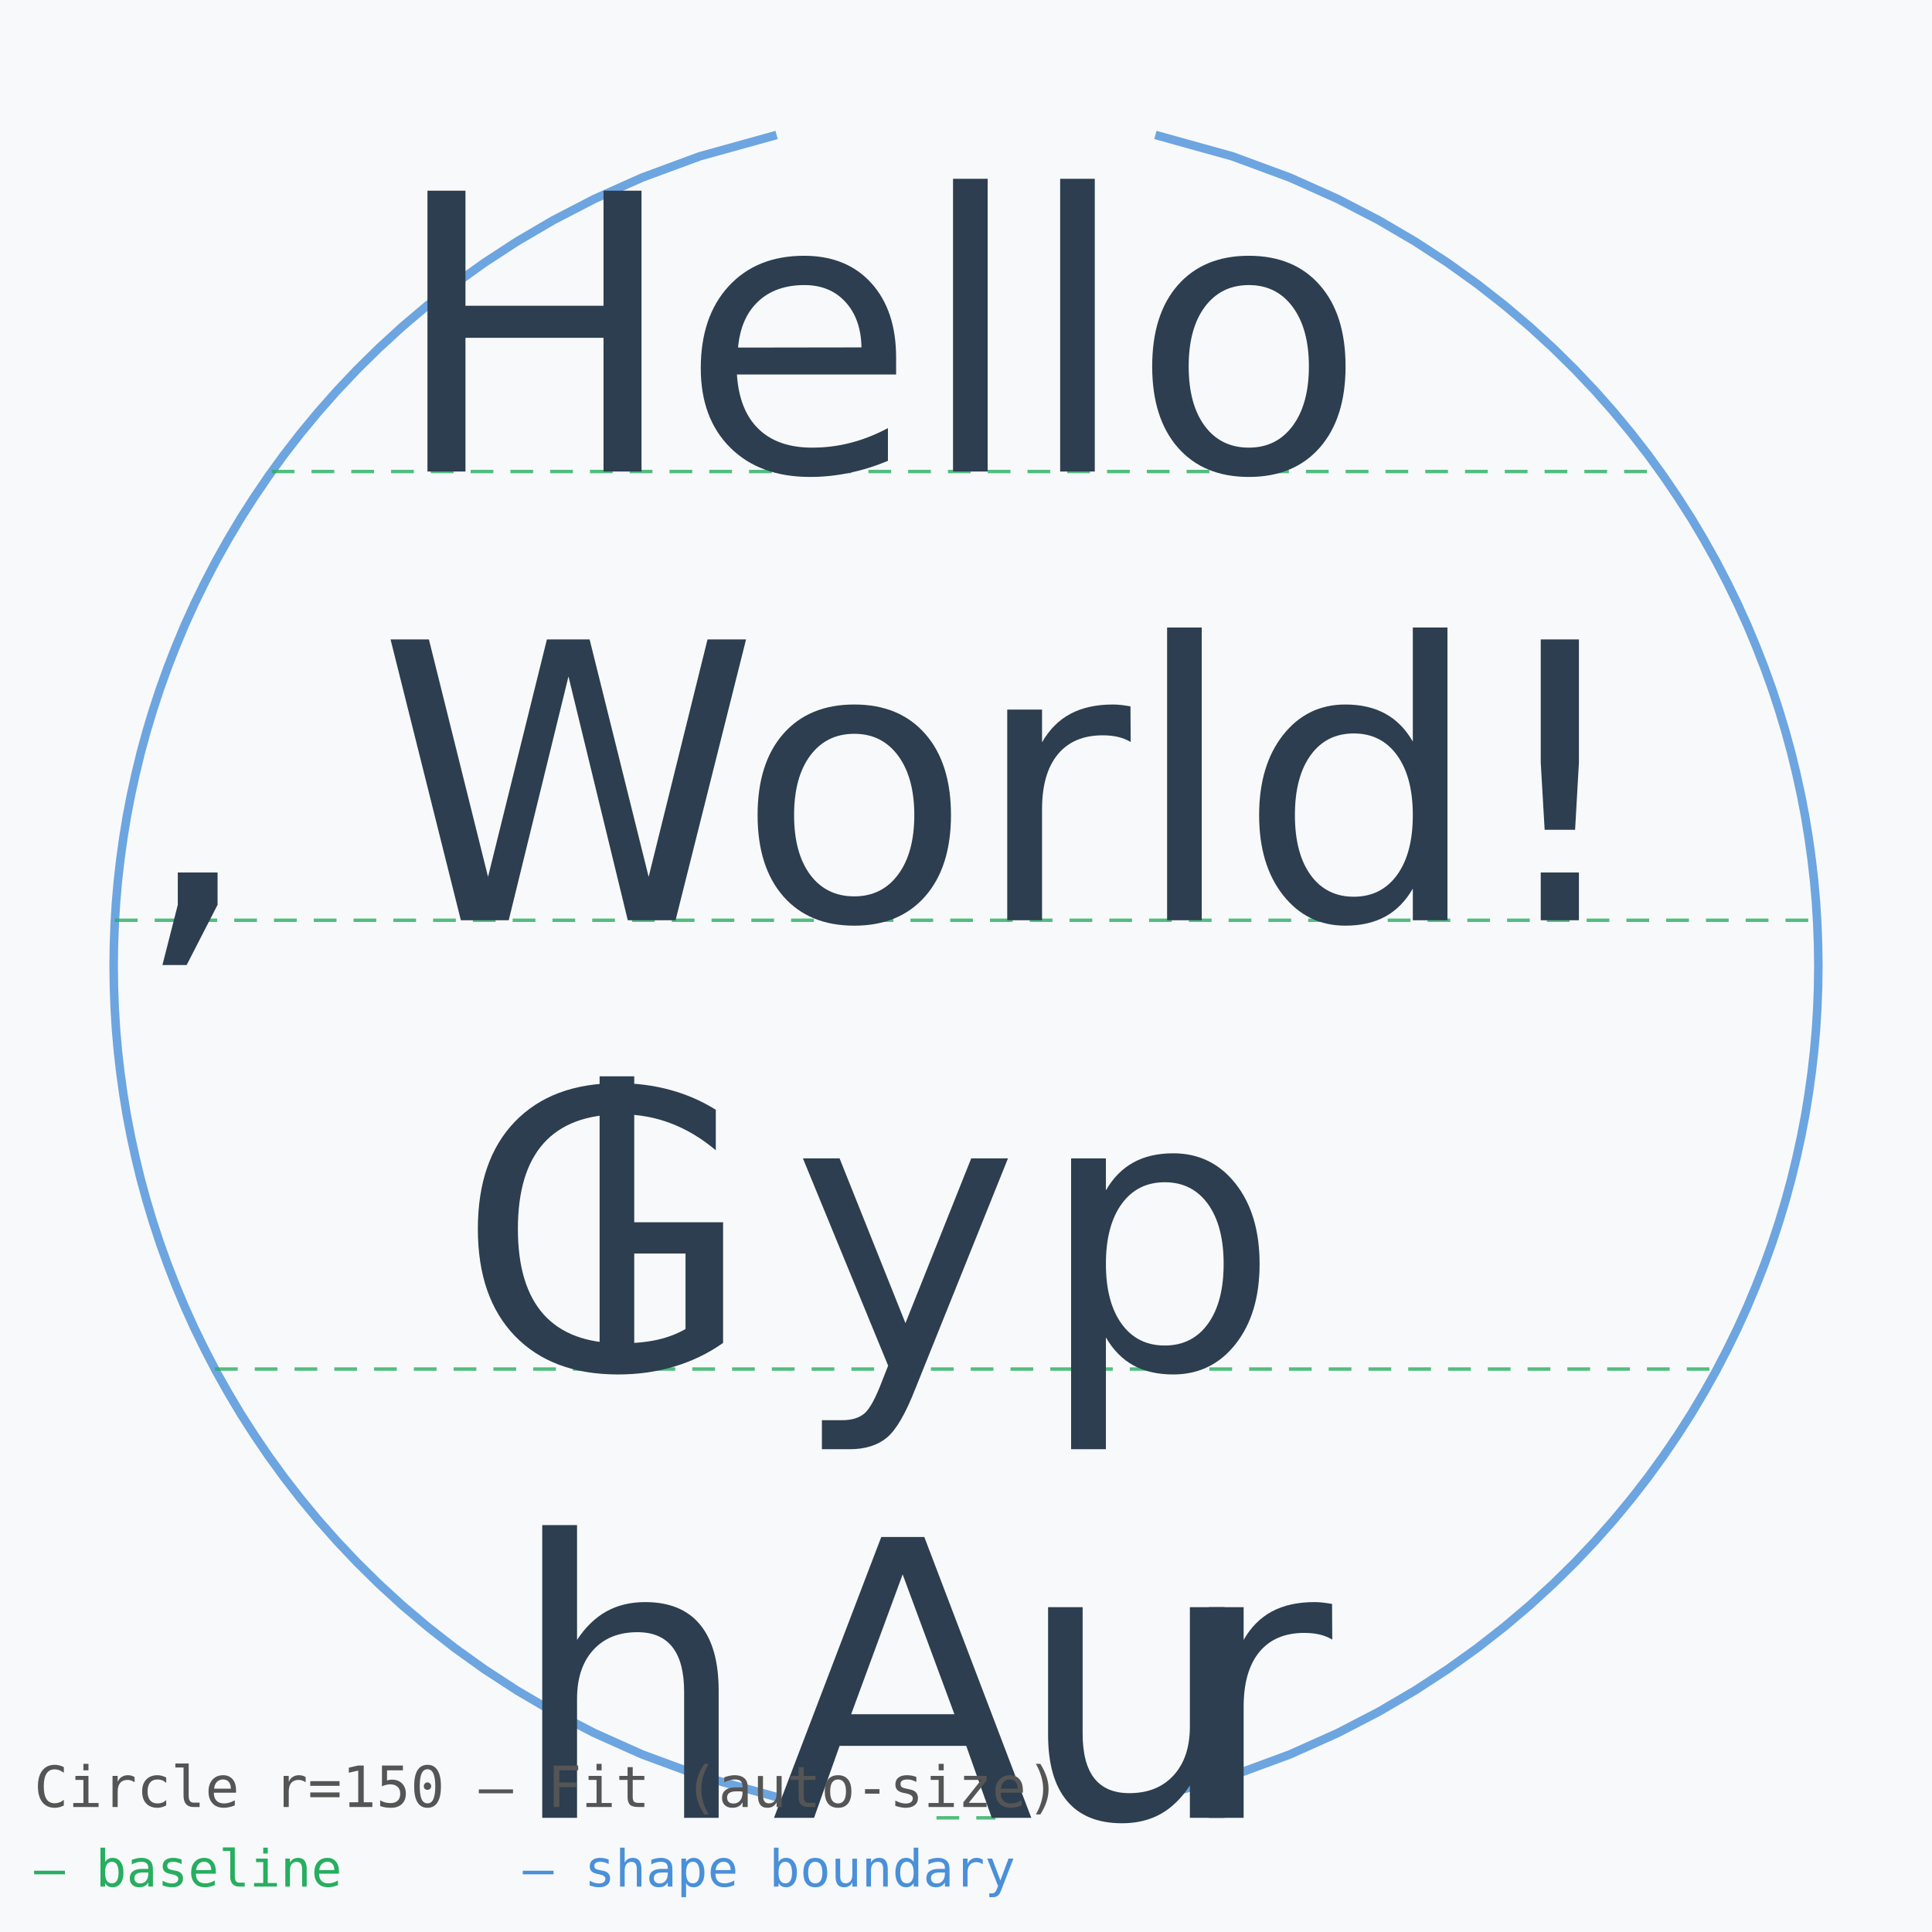
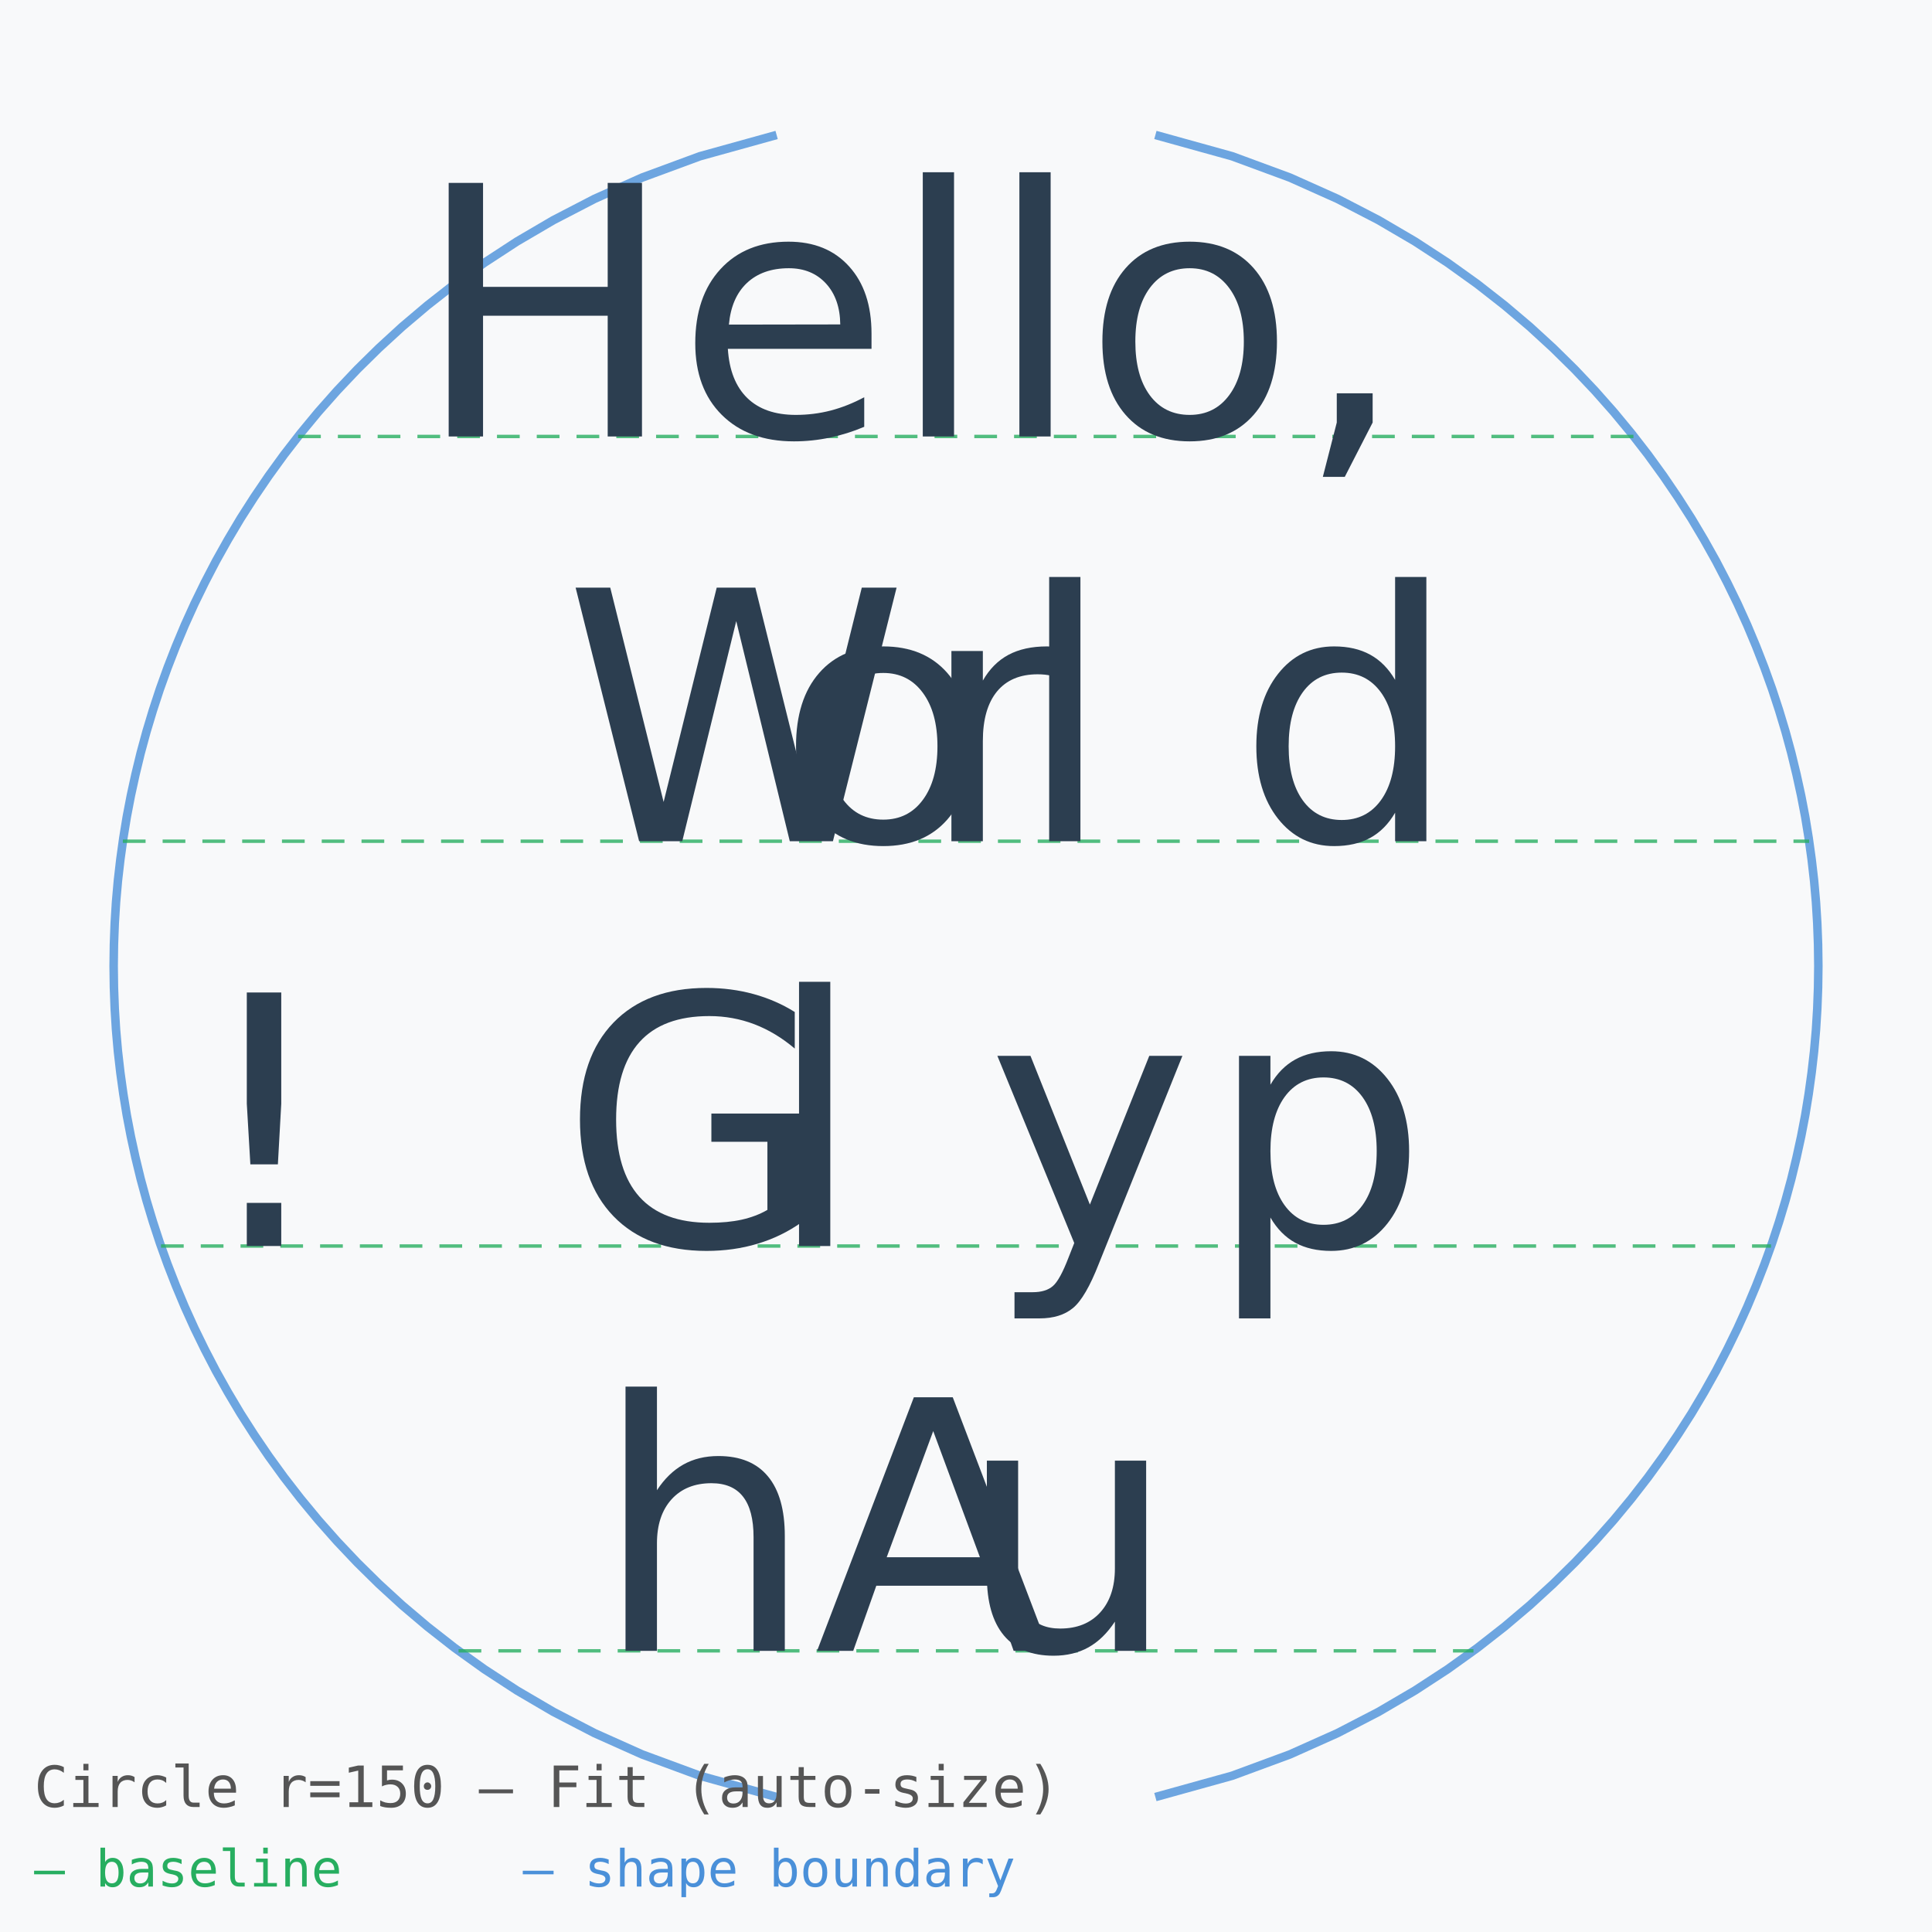
<svg xmlns="http://www.w3.org/2000/svg" width="340" height="340" viewBox="0 0 340 340">
  <rect width="100%" height="100%" fill="#f8f9fa" />
  <g transform="translate(20.00,20.00)">
    <polyline points="116.67,3.75 103.16,7.50 93.00,11.25 84.62,15.00 77.38,18.75 70.98,22.50 65.23,26.25 60.00,30.00 55.21,33.75 50.78,37.50 46.69,41.25 42.88,45.00 39.33,48.75 36.01,52.50 32.91,56.25 30.00,60.00 27.28,63.75 24.73,67.50 22.33,71.25 20.10,75.00 18.00,78.75 16.05,82.50 14.22,86.25 12.52,90.00 10.95,93.75 9.49,97.50 8.14,101.25 6.91,105.00 5.78,108.75 4.76,112.50 3.85,116.25 3.03,120.00 2.31,123.75 1.70,127.50 1.18,131.25 0.75,135.00 0.42,138.75 0.19,142.50 0.05,146.25 0.00,150.00 0.05,153.75 0.19,157.50 0.42,161.25 0.75,165.00 1.18,168.75 1.70,172.50 2.31,176.25 3.03,180.00 3.85,183.75 4.76,187.50 5.78,191.25 6.91,195.00 8.14,198.75 9.49,202.50 10.95,206.25 12.52,210.00 14.22,213.75 16.05,217.50 18.00,221.25 20.10,225.00 22.33,228.75 24.73,232.50 27.28,236.25 30.00,240.00 32.91,243.75 36.01,247.50 39.33,251.25 42.88,255.00 46.69,258.75 50.78,262.50 55.21,266.25 60.00,270.00 65.23,273.75 70.98,277.50 77.38,281.25 84.62,285.00 93.00,288.75 103.16,292.50 116.67,296.25" fill="none" stroke="#4a90d9" stroke-width="1.5" opacity="0.8" />
    <polyline points="183.33,3.75 196.84,7.50 207.00,11.25 215.38,15.00 222.62,18.75 229.02,22.50 234.77,26.25 240.00,30.00 244.79,33.75 249.22,37.50 253.31,41.25 257.12,45.00 260.67,48.75 263.99,52.50 267.09,56.25 270.00,60.00 272.72,63.75 275.27,67.50 277.67,71.25 279.90,75.00 282.00,78.75 283.95,82.50 285.78,86.25 287.48,90.00 289.05,93.75 290.51,97.50 291.86,101.25 293.09,105.00 294.22,108.75 295.24,112.50 296.15,116.25 296.97,120.00 297.69,123.75 298.30,127.50 298.82,131.25 299.25,135.00 299.58,138.75 299.81,142.50 299.95,146.25 300.00,150.00 299.95,153.75 299.81,157.50 299.58,161.25 299.25,165.00 298.82,168.75 298.30,172.50 297.69,176.25 296.97,180.00 296.15,183.75 295.24,187.50 294.22,191.25 293.09,195.00 291.86,198.75 290.51,202.50 289.05,206.25 287.48,210.00 285.78,213.75 283.95,217.50 282.00,221.25 279.90,225.00 277.67,228.75 275.27,232.50 272.72,236.25 270.00,240.00 267.09,243.75 263.99,247.50 260.67,251.25 257.12,255.00 253.31,258.75 249.22,262.50 244.79,266.25 240.00,270.00 234.77,273.75 229.02,277.50 222.62,281.25 215.38,285.00 207.00,288.75 196.84,292.50 183.33,296.25" fill="none" stroke="#4a90d9" stroke-width="1.5" opacity="0.8" />
-     <line x1="27.82" y1="62.98" x2="272.18" y2="62.98" stroke="#27ae60" stroke-width="0.6" stroke-dasharray="4,3" opacity="0.8" />
-     <line x1="0.22" y1="141.95" x2="299.78" y2="141.95" stroke="#27ae60" stroke-width="0.6" stroke-dasharray="4,3" opacity="0.8" />
-     <line x1="17.83" y1="220.93" x2="282.17" y2="220.93" stroke="#27ae60" stroke-width="0.6" stroke-dasharray="4,3" opacity="0.8" />
-     <line x1="144.81" y1="299.91" x2="155.19" y2="299.91" stroke="#27ae60" stroke-width="0.6" stroke-dasharray="4,3" opacity="0.8" />
-     <text x="48.57" y="62.98" font-family="DejaVu Sans,Arial,sans-serif" font-size="67.8" fill="#2c3e50">H</text>
-     <text x="99.59" y="62.98" font-family="DejaVu Sans,Arial,sans-serif" font-size="67.8" fill="#2c3e50">e</text>
-     <text x="141.33" y="62.98" font-family="DejaVu Sans,Arial,sans-serif" font-size="67.8" fill="#2c3e50">l</text>
-     <text x="160.18" y="62.98" font-family="DejaVu Sans,Arial,sans-serif" font-size="67.8" fill="#2c3e50">l</text>
-     <text x="179.03" y="62.98" font-family="DejaVu Sans,Arial,sans-serif" font-size="67.8" fill="#2c3e50">o</text>
-     <text x="3.35" y="141.95" font-family="DejaVu Sans,Arial,sans-serif" font-size="67.8" fill="#2c3e50">,</text>
-     <text x="24.92" y="141.95" font-family="DejaVu Sans,Arial,sans-serif" font-size="67.8" fill="#2c3e50"> </text>
-     <text x="46.48" y="141.95" font-family="DejaVu Sans,Arial,sans-serif" font-size="67.8" fill="#2c3e50">W</text>
-     <text x="109.59" y="141.95" font-family="DejaVu Sans,Arial,sans-serif" font-size="67.8" fill="#2c3e50">o</text>
-     <text x="151.10" y="141.95" font-family="DejaVu Sans,Arial,sans-serif" font-size="67.8" fill="#2c3e50">r</text>
-     <text x="179.00" y="141.95" font-family="DejaVu Sans,Arial,sans-serif" font-size="67.8" fill="#2c3e50">l</text>
-     <text x="197.85" y="141.95" font-family="DejaVu Sans,Arial,sans-serif" font-size="67.8" fill="#2c3e50">d</text>
-     <text x="240.91" y="141.95" font-family="DejaVu Sans,Arial,sans-serif" font-size="67.8" fill="#2c3e50">!</text>
-     <text x="7.70" y="220.93" font-family="DejaVu Sans,Arial,sans-serif" font-size="67.8" fill="#2c3e50"> </text>
-     <text x="60.28" y="220.93" font-family="DejaVu Sans,Arial,sans-serif" font-size="67.8" fill="#2c3e50">G</text>
-     <text x="79.13" y="220.93" font-family="DejaVu Sans,Arial,sans-serif" font-size="67.8" fill="#2c3e50">l</text>
-     <text x="119.28" y="220.93" font-family="DejaVu Sans,Arial,sans-serif" font-size="67.8" fill="#2c3e50">y</text>
-     <text x="162.34" y="220.93" font-family="DejaVu Sans,Arial,sans-serif" font-size="67.8" fill="#2c3e50">p</text>
-     <text x="69.27" y="299.91" font-family="DejaVu Sans,Arial,sans-serif" font-size="67.8" fill="#2c3e50">h</text>
-     <text x="115.68" y="299.91" font-family="DejaVu Sans,Arial,sans-serif" font-size="67.8" fill="#2c3e50">A</text>
-     <text x="158.68" y="299.91" font-family="DejaVu Sans,Arial,sans-serif" font-size="67.8" fill="#2c3e50">u</text>
-     <text x="186.58" y="299.91" font-family="DejaVu Sans,Arial,sans-serif" font-size="67.8" fill="#2c3e50">r</text>
+     <line x1="32.46" y1="56.81" x2="267.54" y2="56.81" stroke="#27ae60" stroke-width="0.6" stroke-dasharray="4,3" opacity="0.8" />
+     <line x1="1.62" y1="128.04" x2="298.38" y2="128.04" stroke="#27ae60" stroke-width="0.6" stroke-dasharray="4,3" opacity="0.8" />
+     <line x1="8.33" y1="199.28" x2="291.67" y2="199.28" stroke="#27ae60" stroke-width="0.6" stroke-dasharray="4,3" opacity="0.8" />
+     <line x1="60.70" y1="270.52" x2="239.30" y2="270.52" stroke="#27ae60" stroke-width="0.6" stroke-dasharray="4,3" opacity="0.8" />
+     <text x="52.96" y="56.81" font-family="DejaVu Sans,Arial,sans-serif" font-size="61.2" fill="#2c3e50">H</text>
+     <text x="98.98" y="56.81" font-family="DejaVu Sans,Arial,sans-serif" font-size="61.2" fill="#2c3e50">e</text>
+     <text x="136.63" y="56.81" font-family="DejaVu Sans,Arial,sans-serif" font-size="61.2" fill="#2c3e50">l</text>
+     <text x="153.63" y="56.81" font-family="DejaVu Sans,Arial,sans-serif" font-size="61.2" fill="#2c3e50">l</text>
+     <text x="170.63" y="56.81" font-family="DejaVu Sans,Arial,sans-serif" font-size="61.2" fill="#2c3e50">o</text>
+     <text x="208.08" y="56.81" font-family="DejaVu Sans,Arial,sans-serif" font-size="61.2" fill="#2c3e50">,</text>
+     <text x="22.34" y="128.04" font-family="DejaVu Sans,Arial,sans-serif" font-size="61.2" fill="#2c3e50"> </text>
+     <text x="79.27" y="128.04" font-family="DejaVu Sans,Arial,sans-serif" font-size="61.2" fill="#2c3e50">W</text>
+     <text x="116.71" y="128.04" font-family="DejaVu Sans,Arial,sans-serif" font-size="61.2" fill="#2c3e50">o</text>
+     <text x="141.87" y="128.04" font-family="DejaVu Sans,Arial,sans-serif" font-size="61.2" fill="#2c3e50">r</text>
+     <text x="158.87" y="128.04" font-family="DejaVu Sans,Arial,sans-serif" font-size="61.2" fill="#2c3e50">l</text>
+     <text x="197.72" y="128.04" font-family="DejaVu Sans,Arial,sans-serif" font-size="61.2" fill="#2c3e50">d</text>
+     <text x="14.20" y="199.28" font-family="DejaVu Sans,Arial,sans-serif" font-size="61.2" fill="#2c3e50">!</text>
+     <text x="61.63" y="199.28" font-family="DejaVu Sans,Arial,sans-serif" font-size="61.2" fill="#2c3e50"> </text>
+     <text x="78.63" y="199.28" font-family="DejaVu Sans,Arial,sans-serif" font-size="61.2" fill="#2c3e50">G</text>
+     <text x="114.85" y="199.28" font-family="DejaVu Sans,Arial,sans-serif" font-size="61.2" fill="#2c3e50">l</text>
+     <text x="153.69" y="199.28" font-family="DejaVu Sans,Arial,sans-serif" font-size="61.2" fill="#2c3e50">y</text>
+     <text x="192.48" y="199.28" font-family="DejaVu Sans,Arial,sans-serif" font-size="61.2" fill="#2c3e50">p</text>
+     <text x="84.52" y="270.52" font-family="DejaVu Sans,Arial,sans-serif" font-size="61.2" fill="#2c3e50">h</text>
+     <text x="123.31" y="270.52" font-family="DejaVu Sans,Arial,sans-serif" font-size="61.2" fill="#2c3e50">A</text>
+     <text x="148.47" y="270.52" font-family="DejaVu Sans,Arial,sans-serif" font-size="61.2" fill="#2c3e50">u</text>
  </g>
  <text x="6" y="318" font-family="monospace" font-size="10" fill="#555">Circle r=150 — Fit (auto-size)</text>
  <text x="6" y="332" font-family="monospace" font-size="9" fill="#27ae60">— baseline   </text>
  <text x="92" y="332" font-family="monospace" font-size="9" fill="#4a90d9">— shape boundary</text>
</svg>
